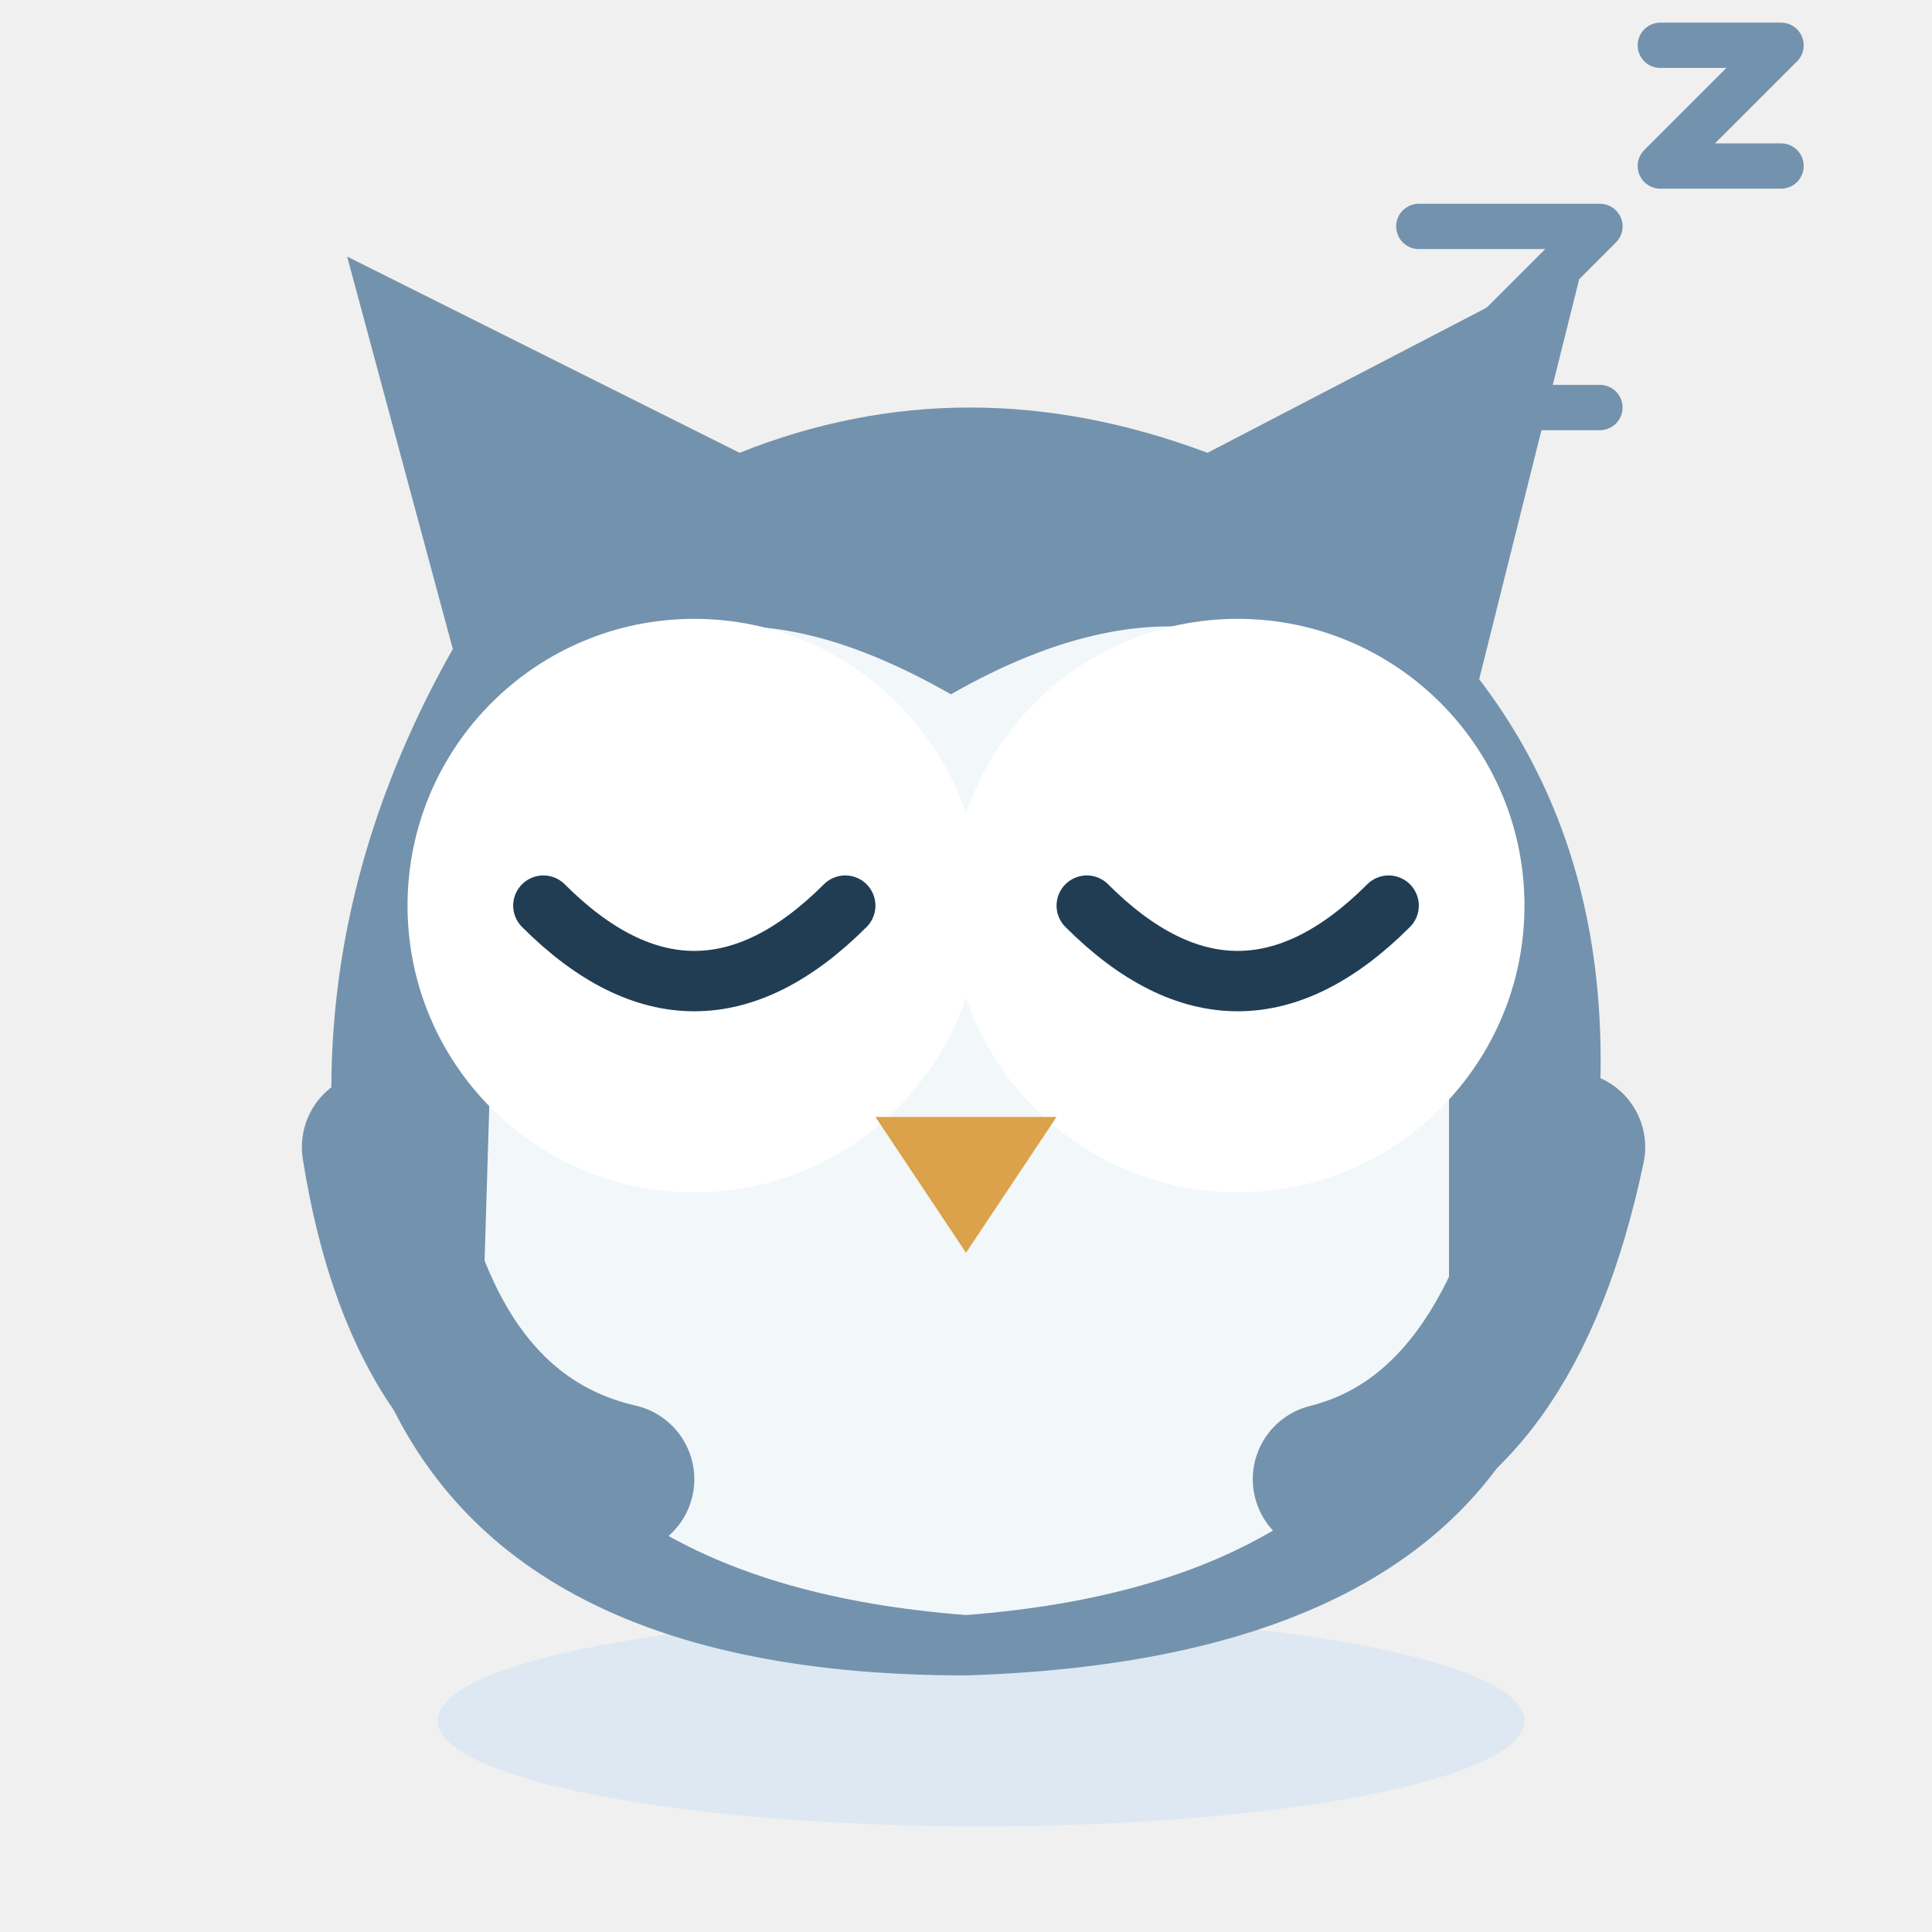
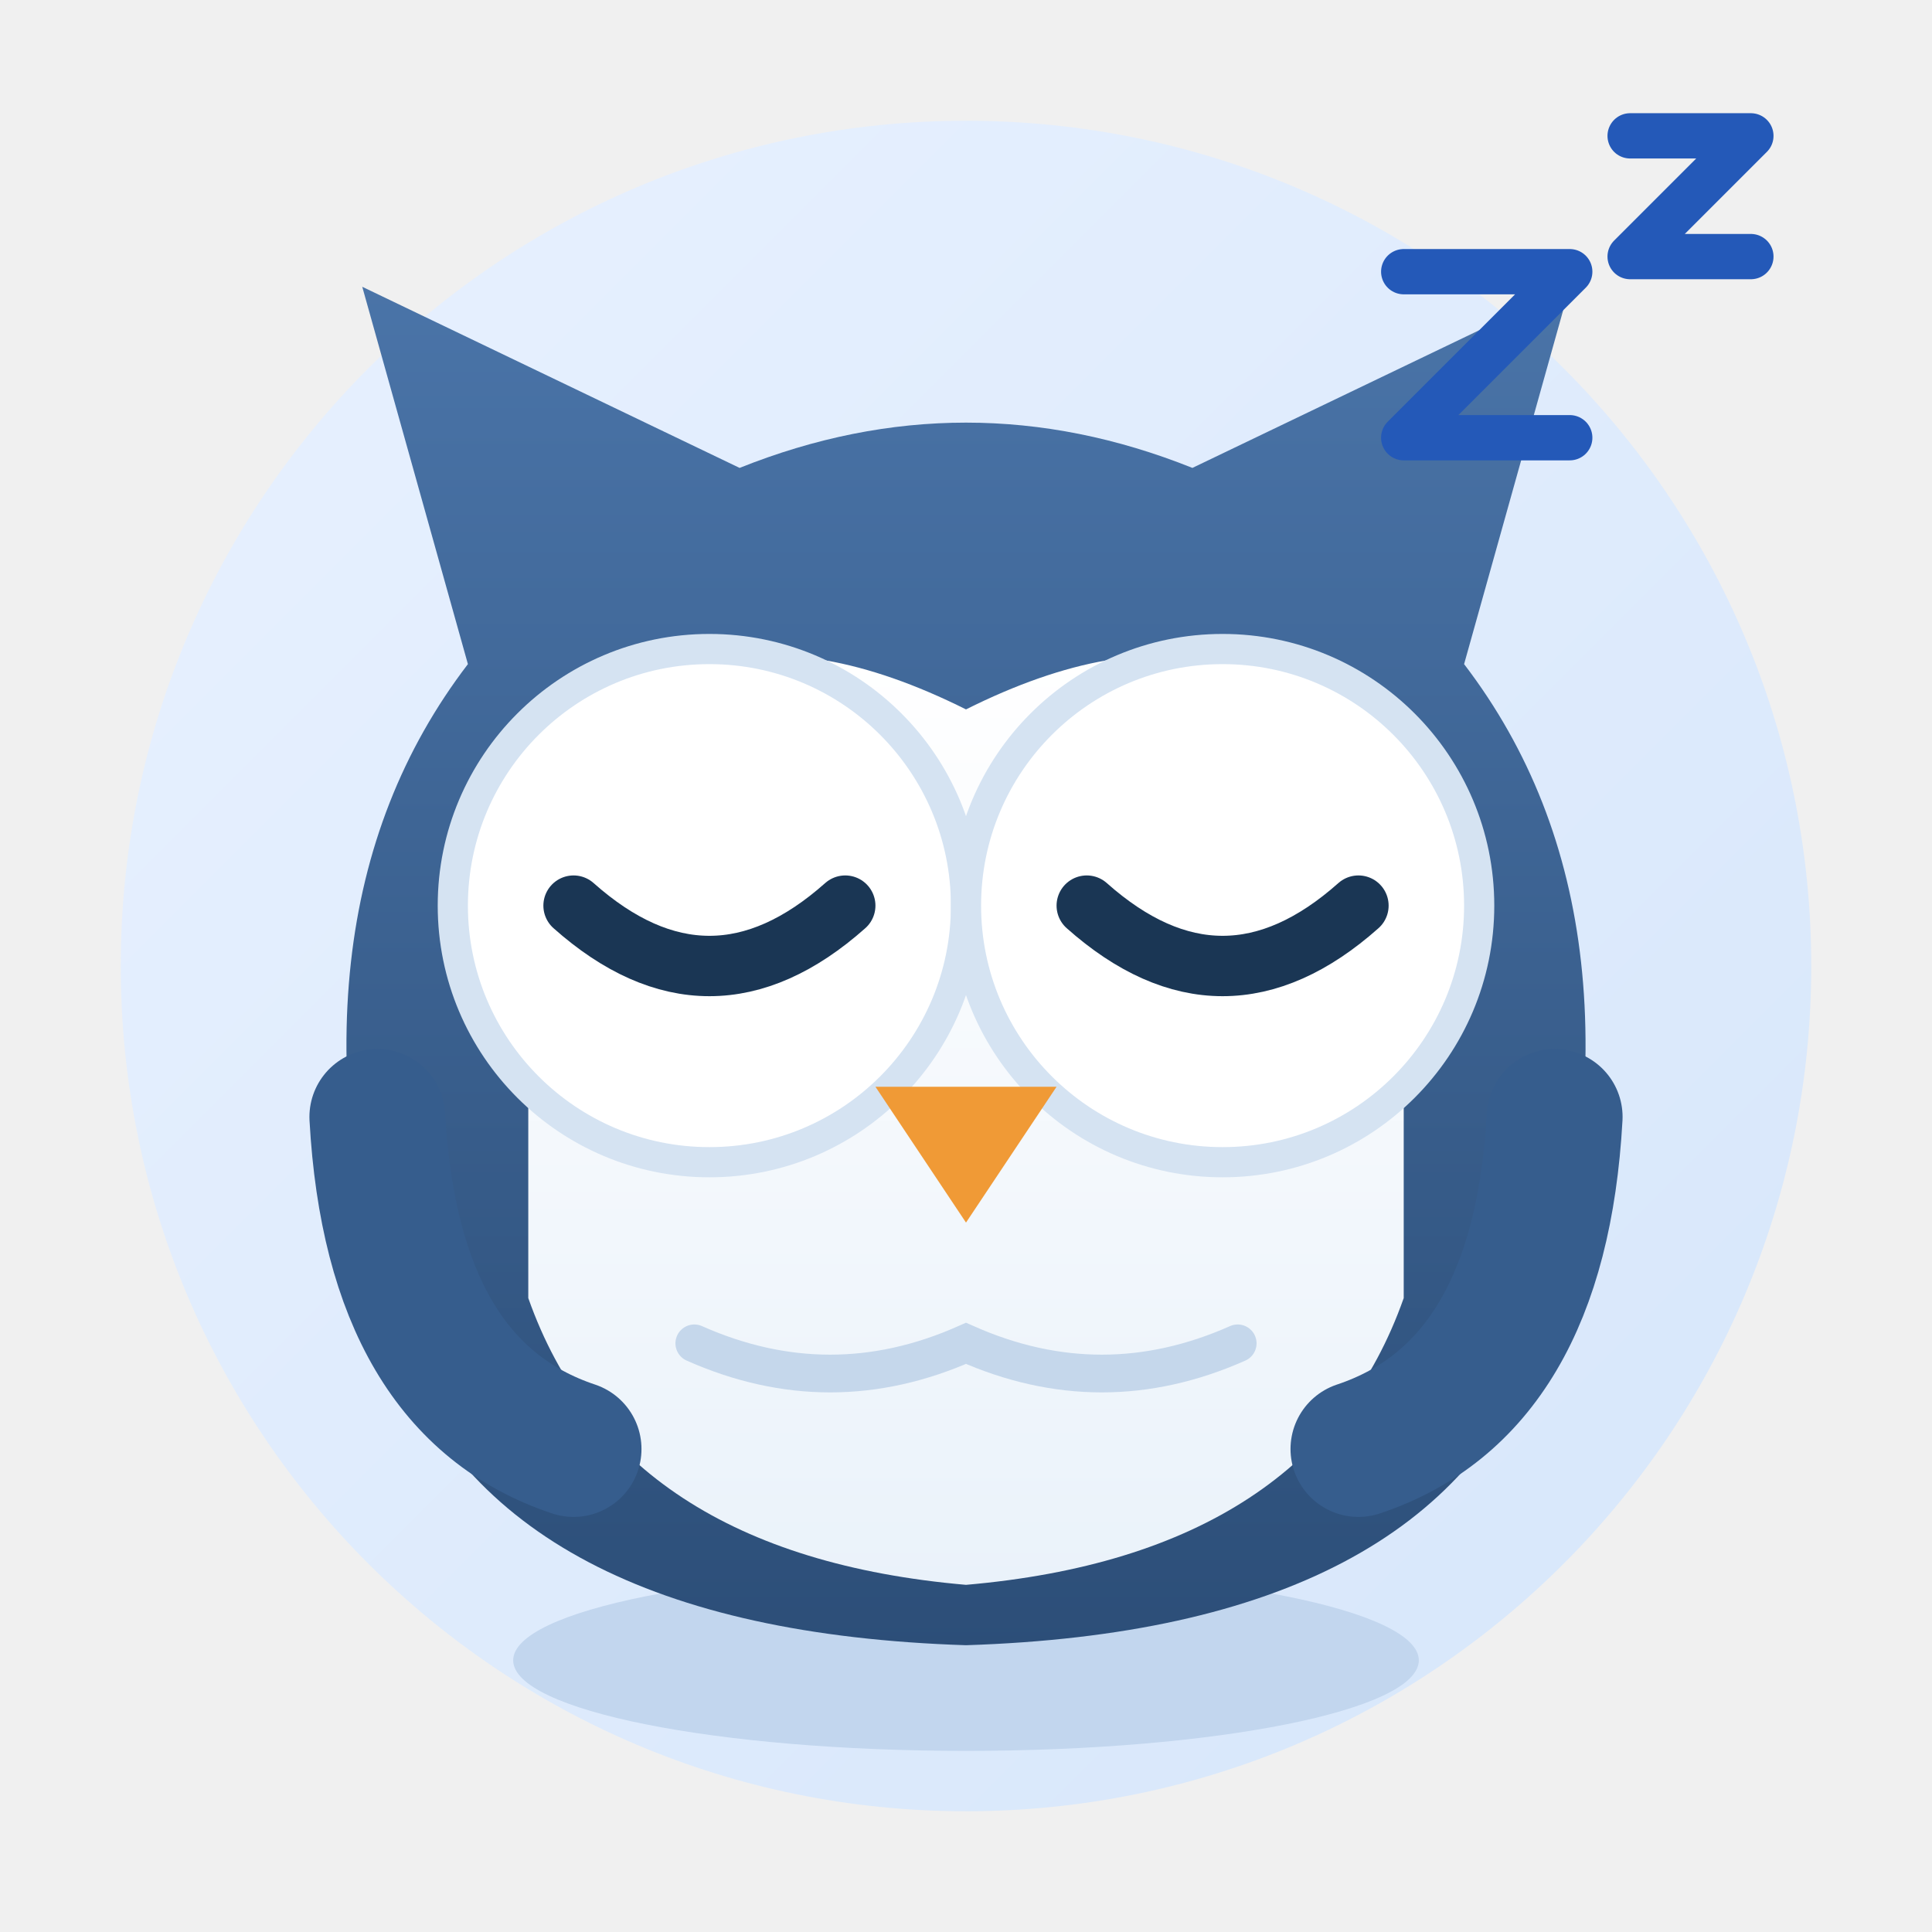
<svg xmlns="http://www.w3.org/2000/svg" width="128" height="128" viewBox="0 0 128 128">
-   <ellipse cx="65" cy="114" rx="36" ry="7" fill="#DDE8F2" />
-   <path d="M30 43 23 17 49 30Q64 24 80 30L105 17 98 45Q111 62 103 90Q96 110 64 111Q33 111 25 91Q17 66 30 43" fill="#7392AD" />
-   <path d="M33 54Q42 34 63 46Q84 34 96 54L96 87Q90 105 64 107Q38 105 32 87Z" fill="#F2F7FA" />
-   <circle cx="46" cy="60" r="19" fill="#FFFFFF" />
-   <circle cx="82" cy="60" r="19" fill="#FFFFFF" />
-   <path d="M36 60Q46 70 56 60M72 60Q82 70 92 60" fill="none" stroke="#203D54" stroke-width="4" stroke-linecap="round" />
-   <path d="m58 74 6 9 6-9" fill="#DBA24B" />
-   <path d="M25 76Q28 95 41 98M104 76Q100 95 88 98" fill="none" stroke="#7392AD" stroke-width="10" stroke-linecap="round" />
-   <path d="m94 15 12 0-12 12 12 0M110 3h8l-8 8h8" fill="none" stroke="#7392AD" stroke-width="3" stroke-linecap="round" stroke-linejoin="round" />
+   <defs>
+     <linearGradient id="bgIdle" x1="0" y1="0" x2="1" y2="1">
+       <stop offset="0%" stop-color="#E8F1FF" />
+       <stop offset="100%" stop-color="#D6E6FA" />
+     </linearGradient>
+     <linearGradient id="bodyIdle" x1="0" y1="0" x2="0" y2="1">
+       <stop offset="0%" stop-color="#4A74A8" />
+       <stop offset="100%" stop-color="#2C4E78" />
+     </linearGradient>
+     <linearGradient id="bellyIdle" x1="0" y1="0" x2="0" y2="1">
+       <stop offset="0%" stop-color="#FFFFFF" />
+       <stop offset="100%" stop-color="#EAF2FA" />
+     </linearGradient>
+   </defs>
+   <circle cx="64" cy="64" r="56" fill="url(#bgIdle)" />
+   <ellipse cx="64" cy="110" rx="30" ry="6" fill="#C2D6EE" />
+   <path d="M31 44 L24 19 L49 31 Q64 25 79 31 L104 19 L97 44 Q110 61 102 89 Q95 108 64 109 Q33 108 26 89 Q18 61 31 44 Z" fill="url(#bodyIdle)" />
+   <path d="M35 55 Q44 37 64 47 Q84 37 93 55 L93 86 Q87 103 64 105 Q41 103 35 86 Z" fill="url(#bellyIdle)" />
+   <circle cx="47" cy="60" r="17" fill="#FFFFFF" stroke="#D5E3F2" stroke-width="2" />
+   <circle cx="81" cy="60" r="17" fill="#FFFFFF" stroke="#D5E3F2" stroke-width="2" />
+   <path d="M38 60 Q47 68 56 60 M72 60 Q81 68 90 60" fill="none" stroke="#1A3654" stroke-width="4" stroke-linecap="round" />
+   <path d="M58 72 L64 81 L70 72 Z" fill="#F09A36" />
+   <path d="M25 74 Q26 92 38 96 M103 74 Q102 92 90 96" fill="none" stroke="#365D8D" stroke-width="9" stroke-linecap="round" />
+   <path d="M46 89 Q55 93 64 89 Q73 93 82 89" fill="none" stroke="#C5D7EB" stroke-width="2.5" stroke-linecap="round" />
+   <path d="M93 18 H104 L93 29 H104 M108 9 H116 L108 17 H116" fill="none" stroke="#2459B8" stroke-width="3" stroke-linecap="round" stroke-linejoin="round" />
</svg>
